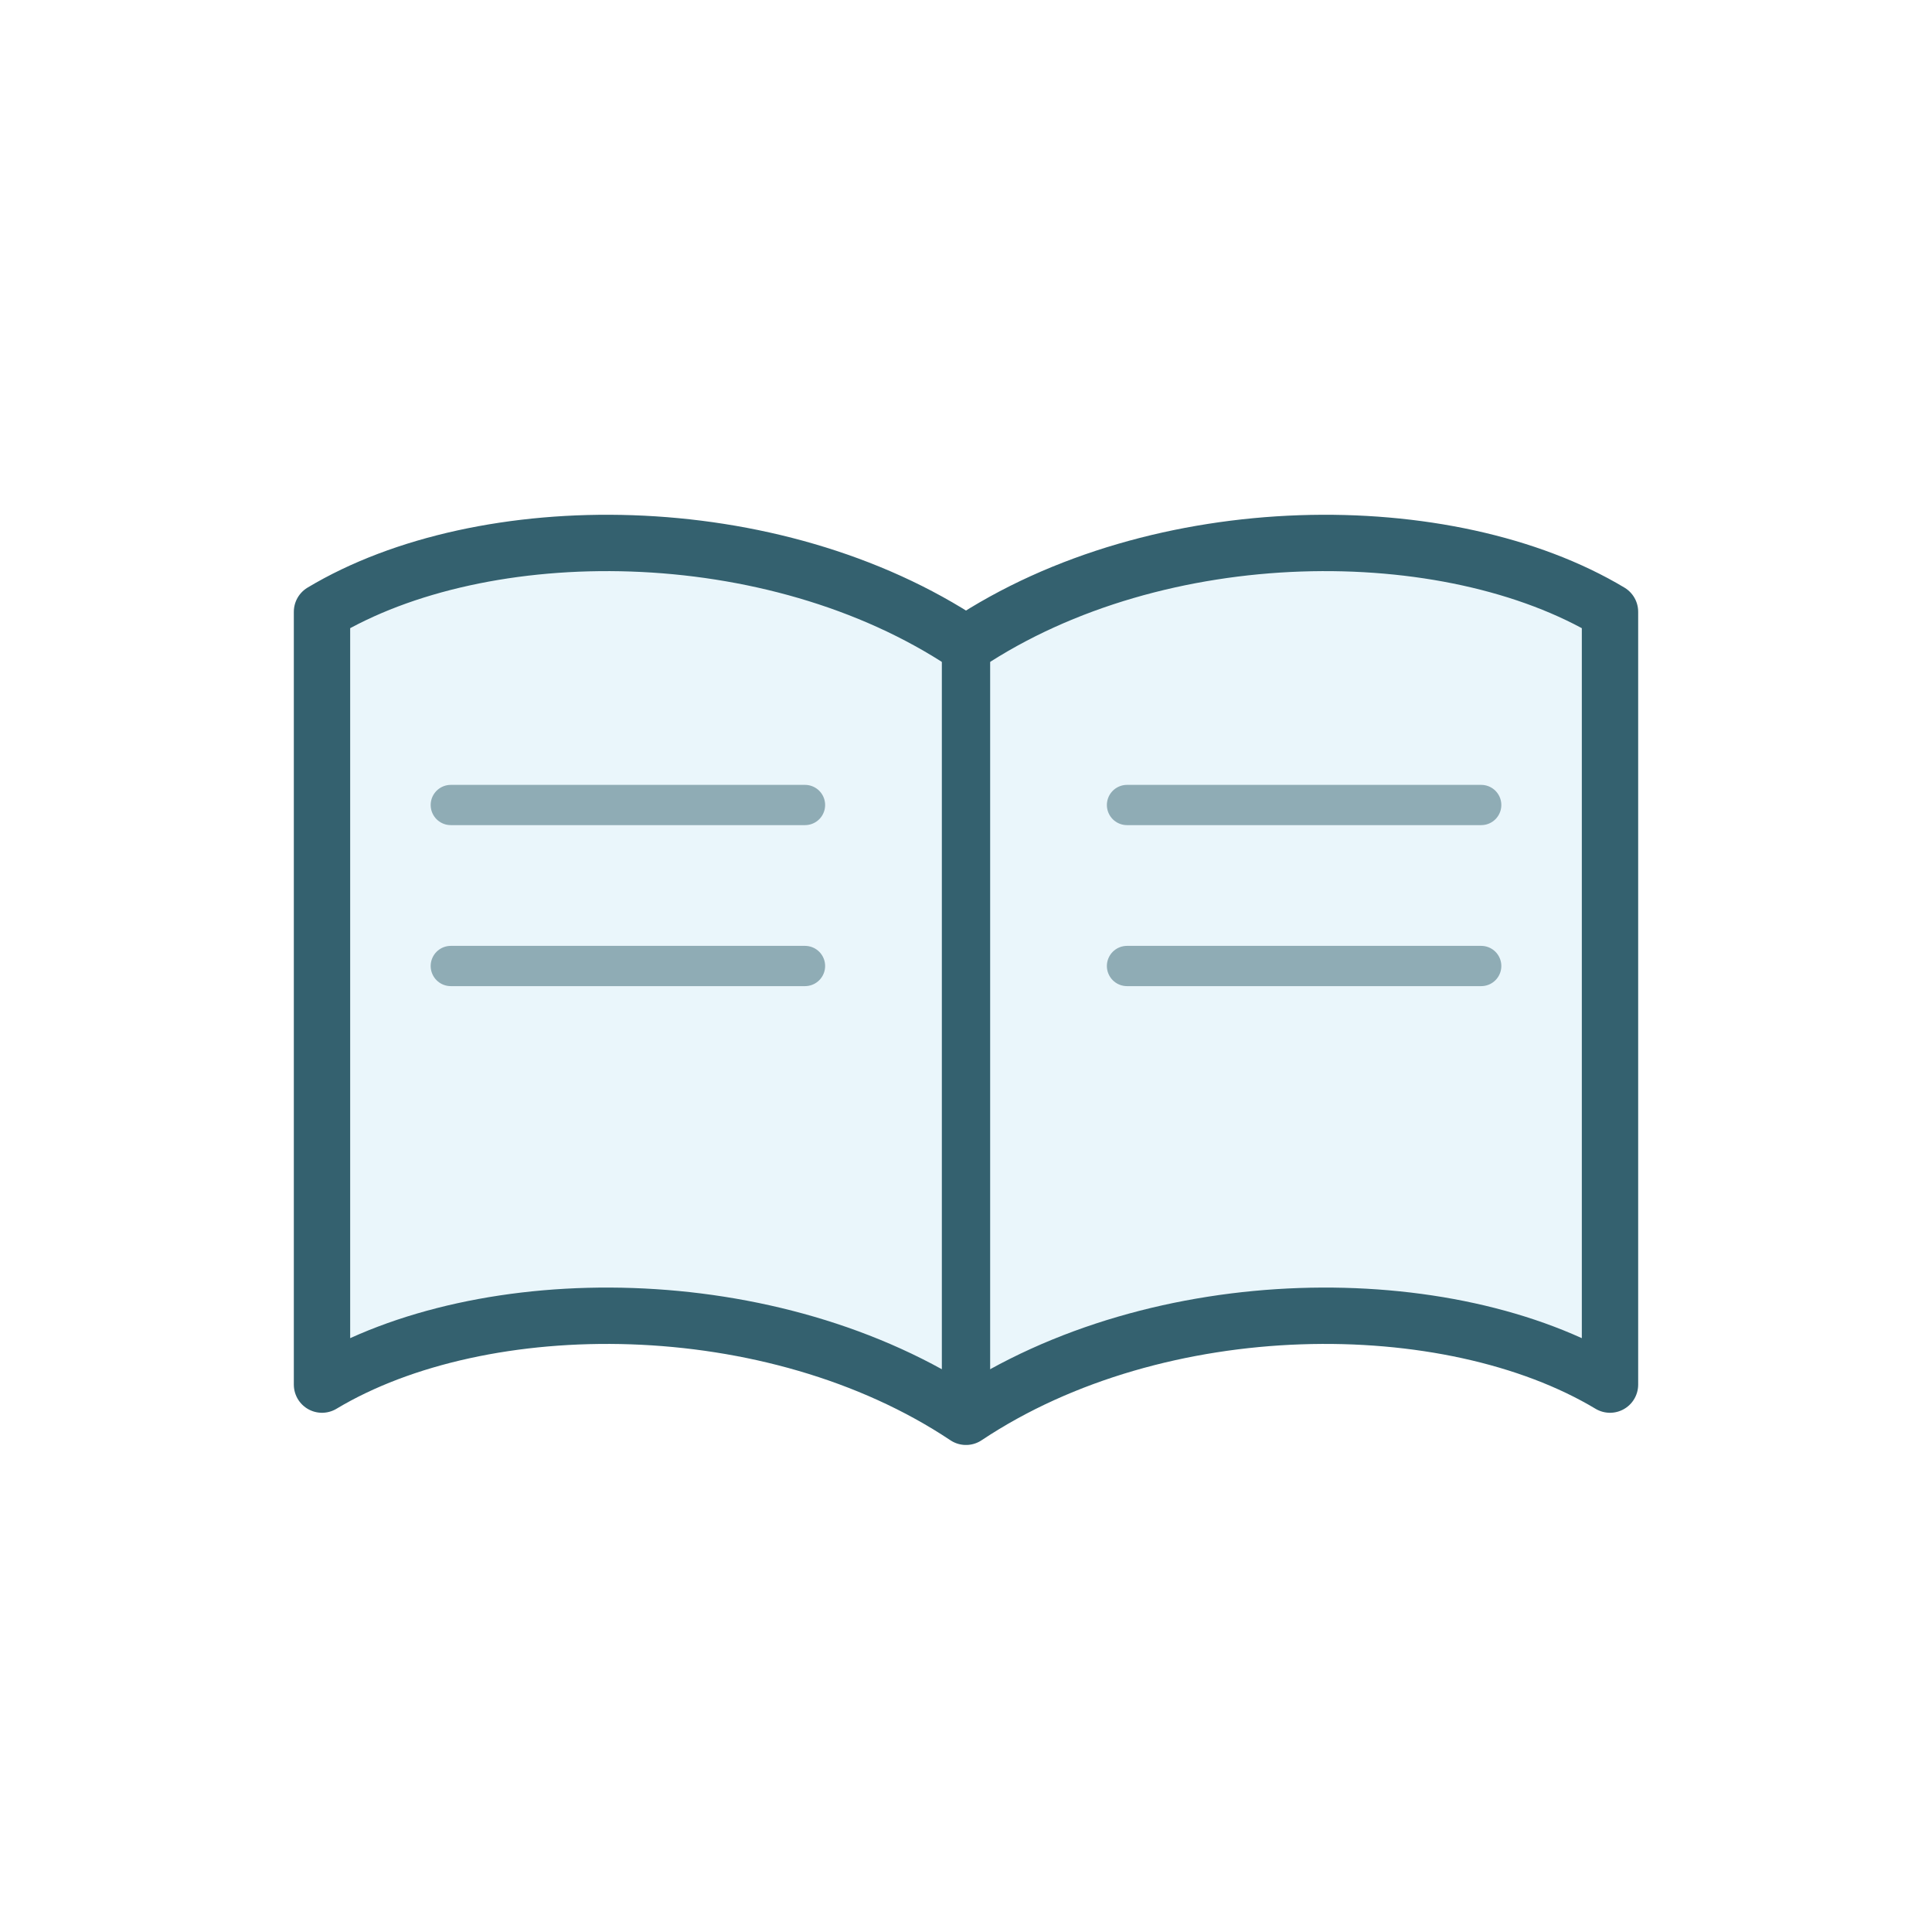
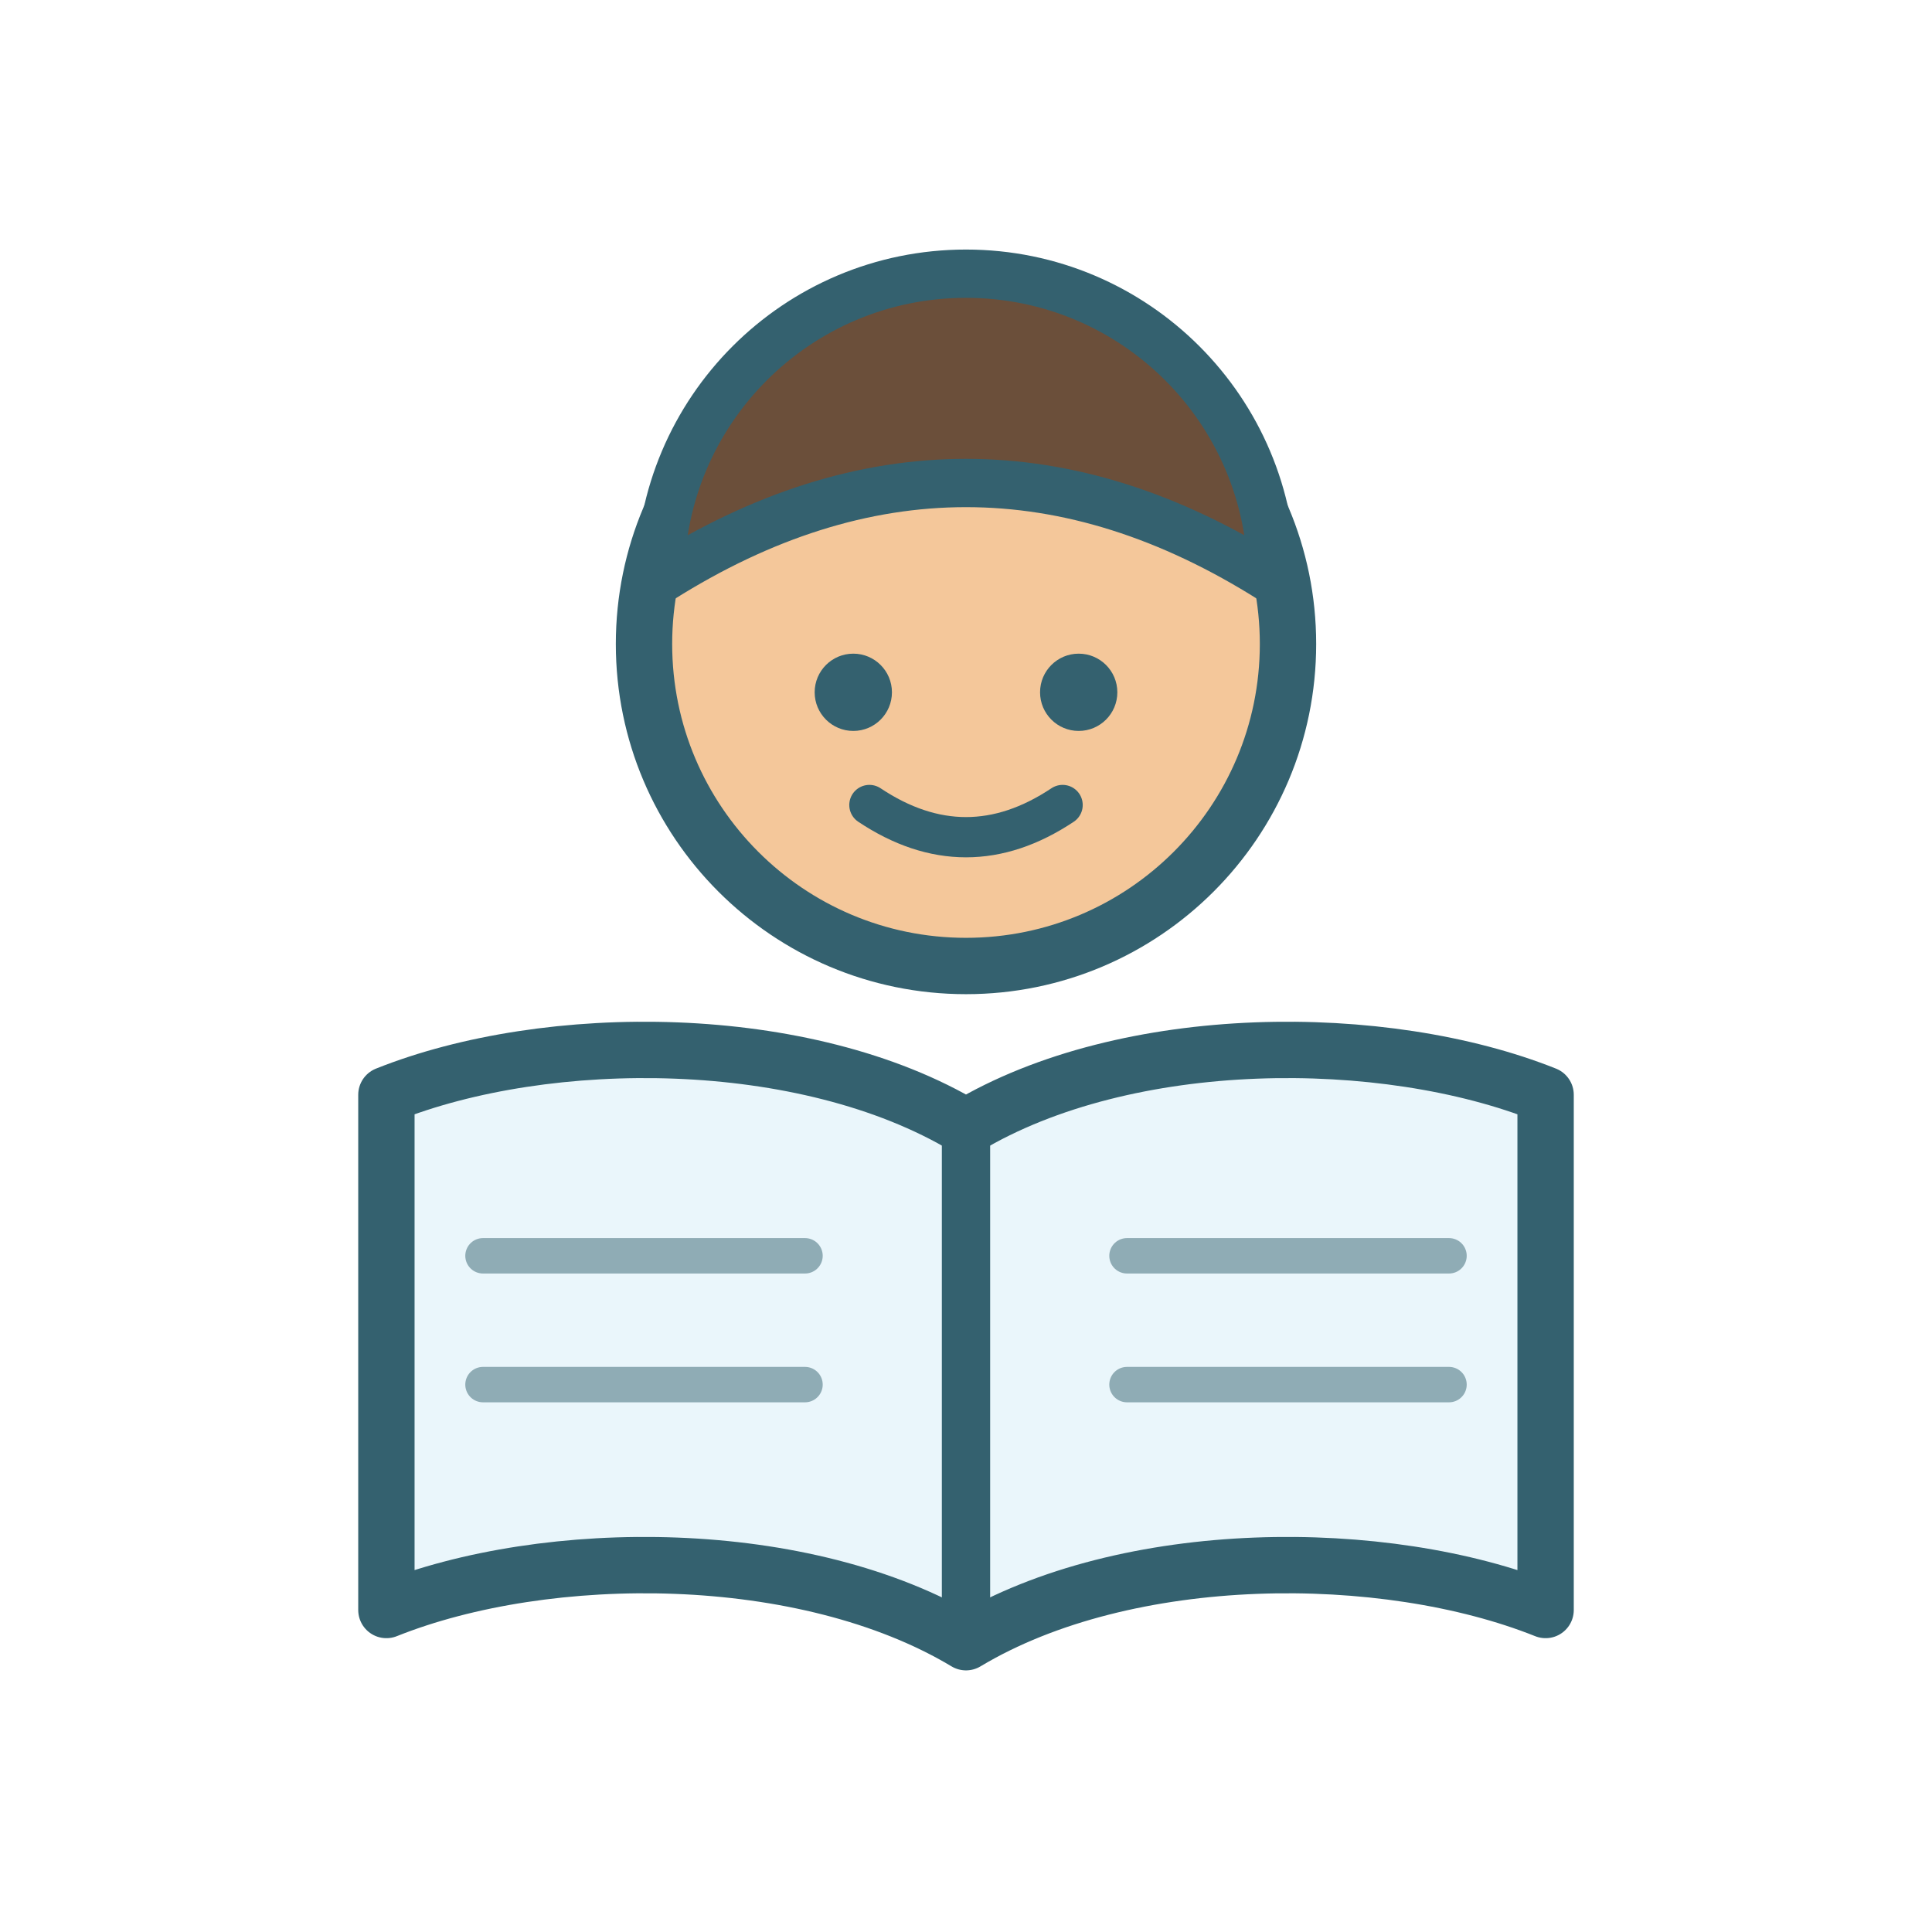
<svg xmlns="http://www.w3.org/2000/svg" viewBox="0 0 120 120" fill="none">
-   <path d="M60 40 C48 32 30 32 20 38 V86 C30 80 48 80 60 88 C72 80 90 80 100 86 V38 C90 32 72 32 60 40 Z" fill="#eaf6fb" stroke="#34616f" stroke-width="3.5" stroke-linejoin="round" />
-   <path d="M60 40 V88" stroke="#34616f" stroke-width="3" />
-   <path d="M28 50 H50 M28 60 H50 M70 50 H92 M70 60 H92" stroke="#34616f" stroke-width="2.5" stroke-linecap="round" opacity="0.5" />
+   <circle cx="60" cy="40" r="20" fill="#f4c79a" stroke="#34616f" stroke-width="3.5" />
+   <path d="M41 36 a19 19 0 0 1 38 0 q-19 -12 -38 0 Z" fill="#6b4f3a" stroke="#34616f" stroke-width="3" stroke-linejoin="round" />
+   <circle cx="53" cy="43" r="2.4" fill="#34616f" />
+   <circle cx="67" cy="43" r="2.4" fill="#34616f" />
+   <path d="M54 50 q6 4 12 0" fill="none" stroke="#34616f" stroke-width="2.5" stroke-linecap="round" />
+   <path d="M60 70 C50 64 34 64 24 68 V100 C34 96 50 96 60 102 C70 96 86 96 96 100 V68 C86 64 70 64 60 70 Z" fill="#eaf6fb" stroke="#34616f" stroke-width="3.5" stroke-linejoin="round" />
+   <path d="M60 70 V102" stroke="#34616f" stroke-width="3" />
+   <path d="M30 78 H50 M30 86 H50 M70 78 H90 M70 86 H90" stroke="#34616f" stroke-width="2.2" opacity="0.5" stroke-linecap="round" />
</svg>
